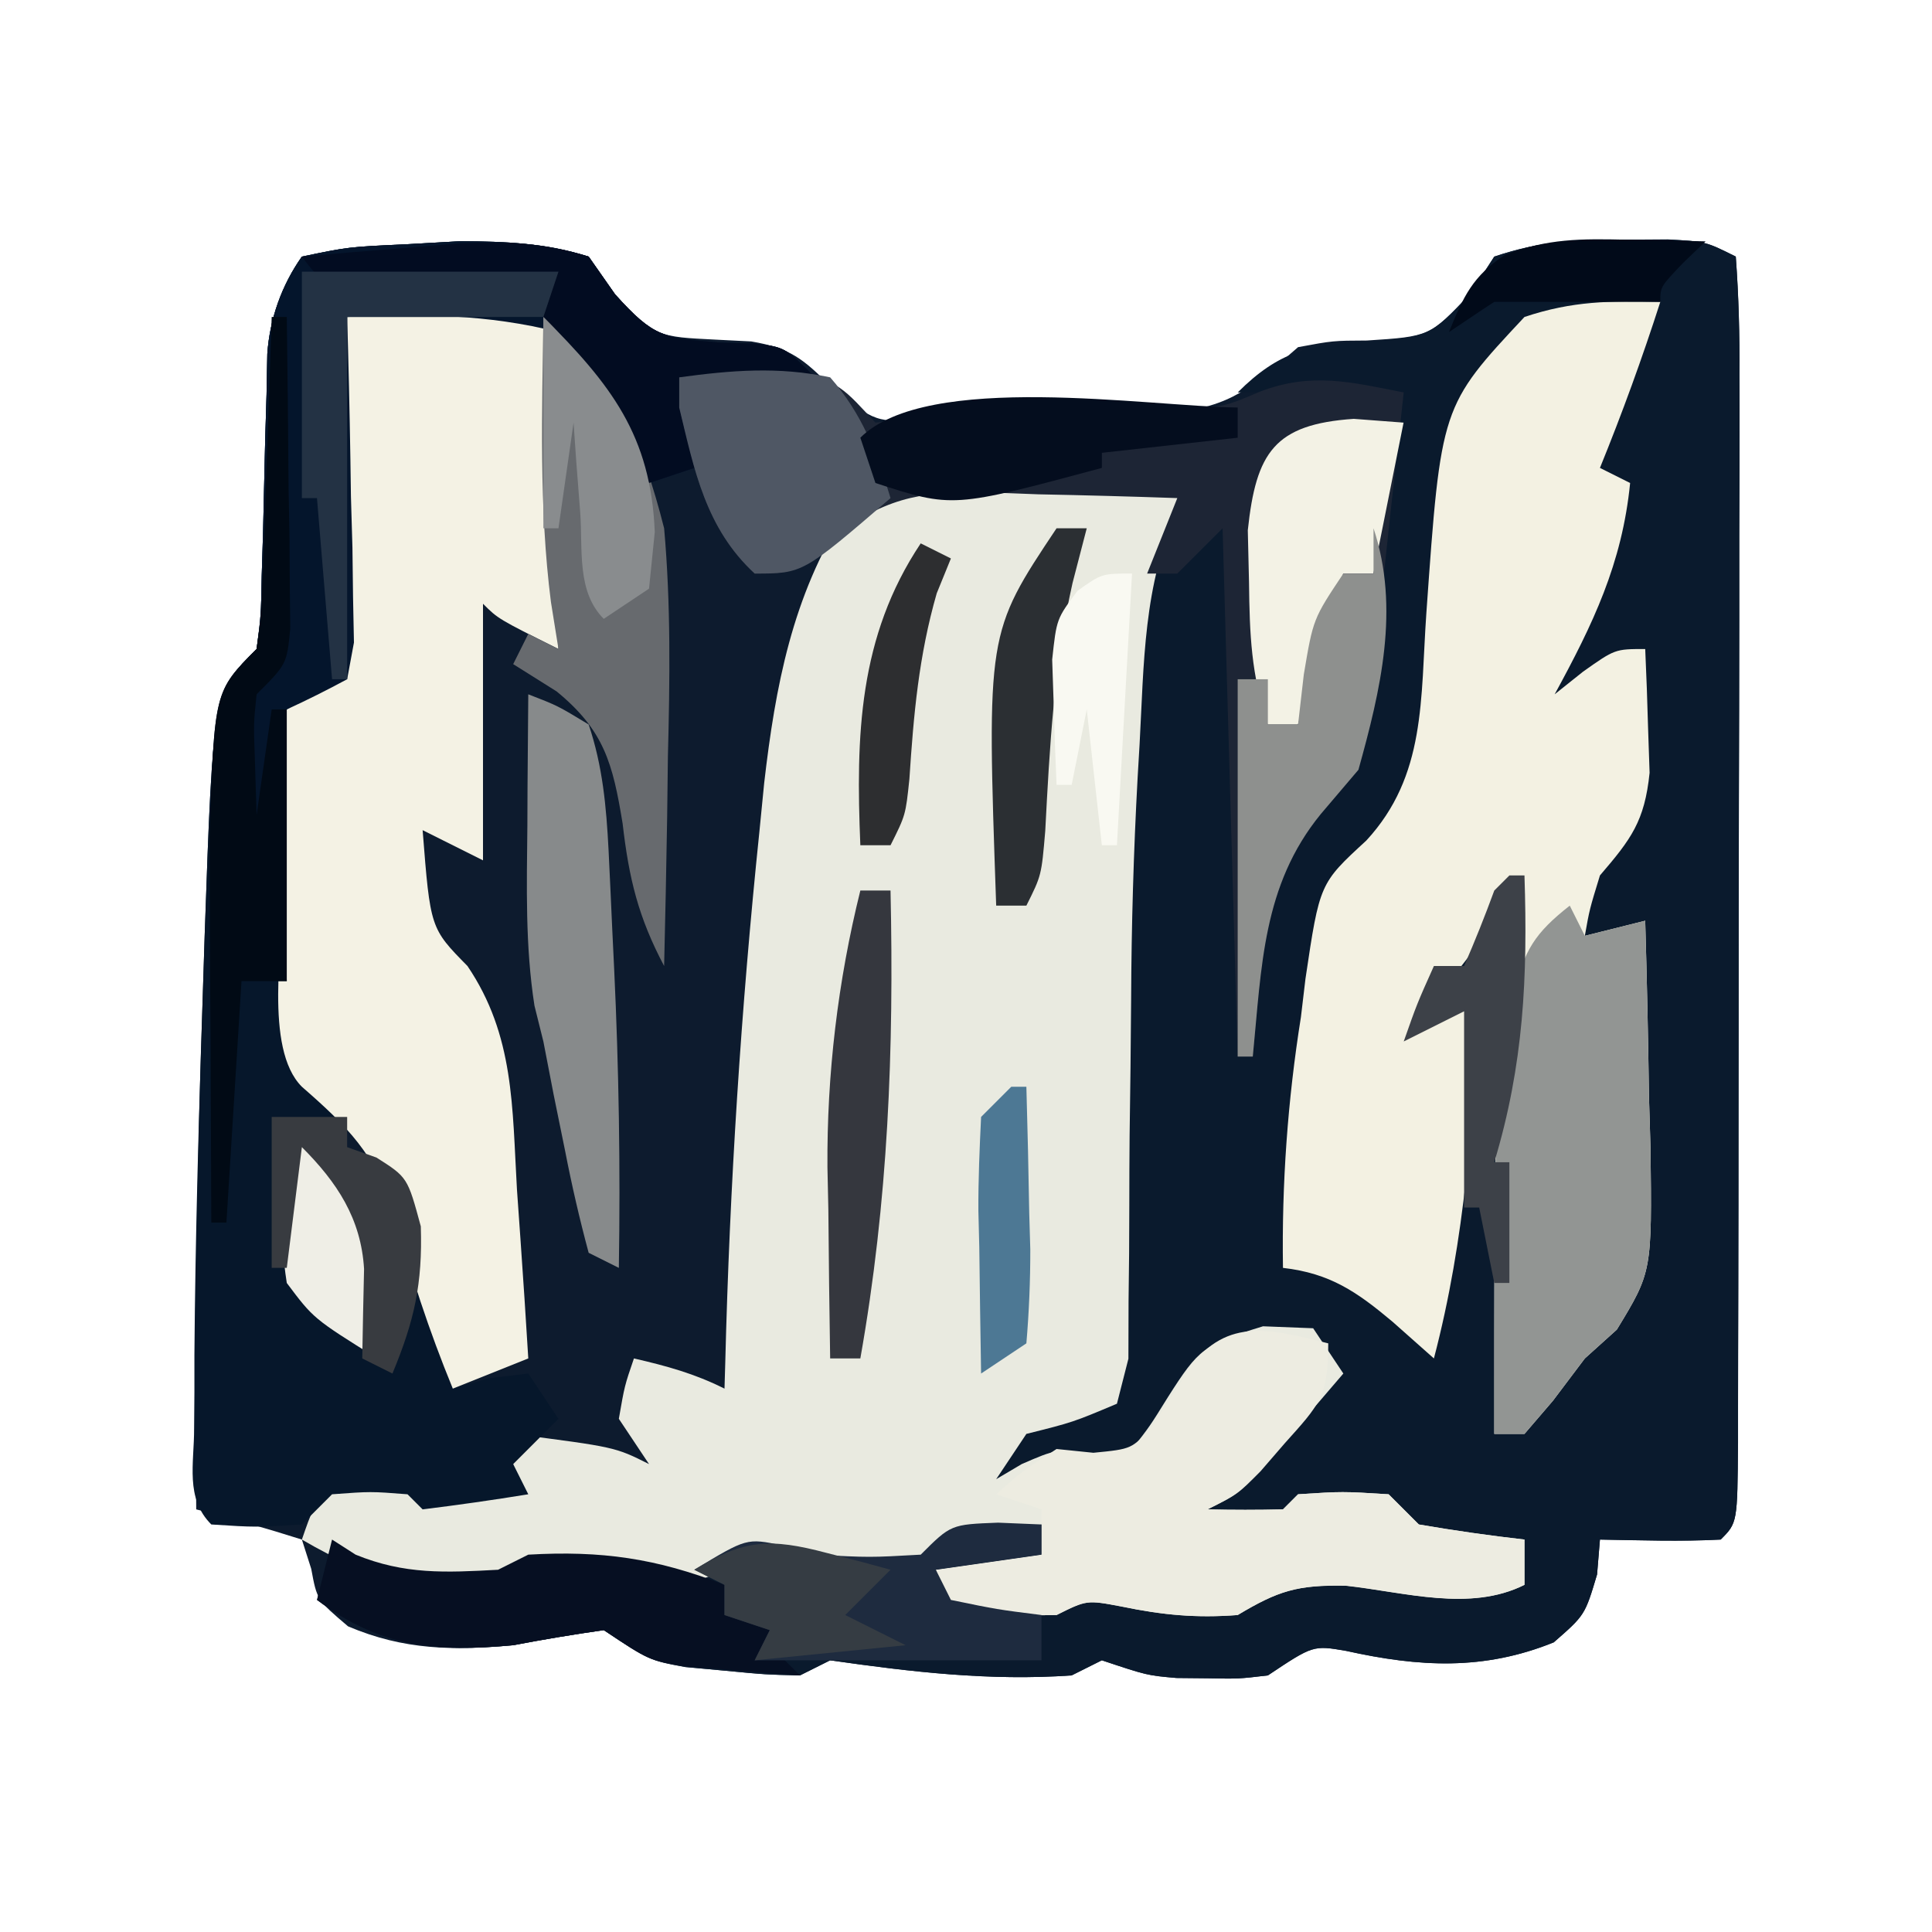
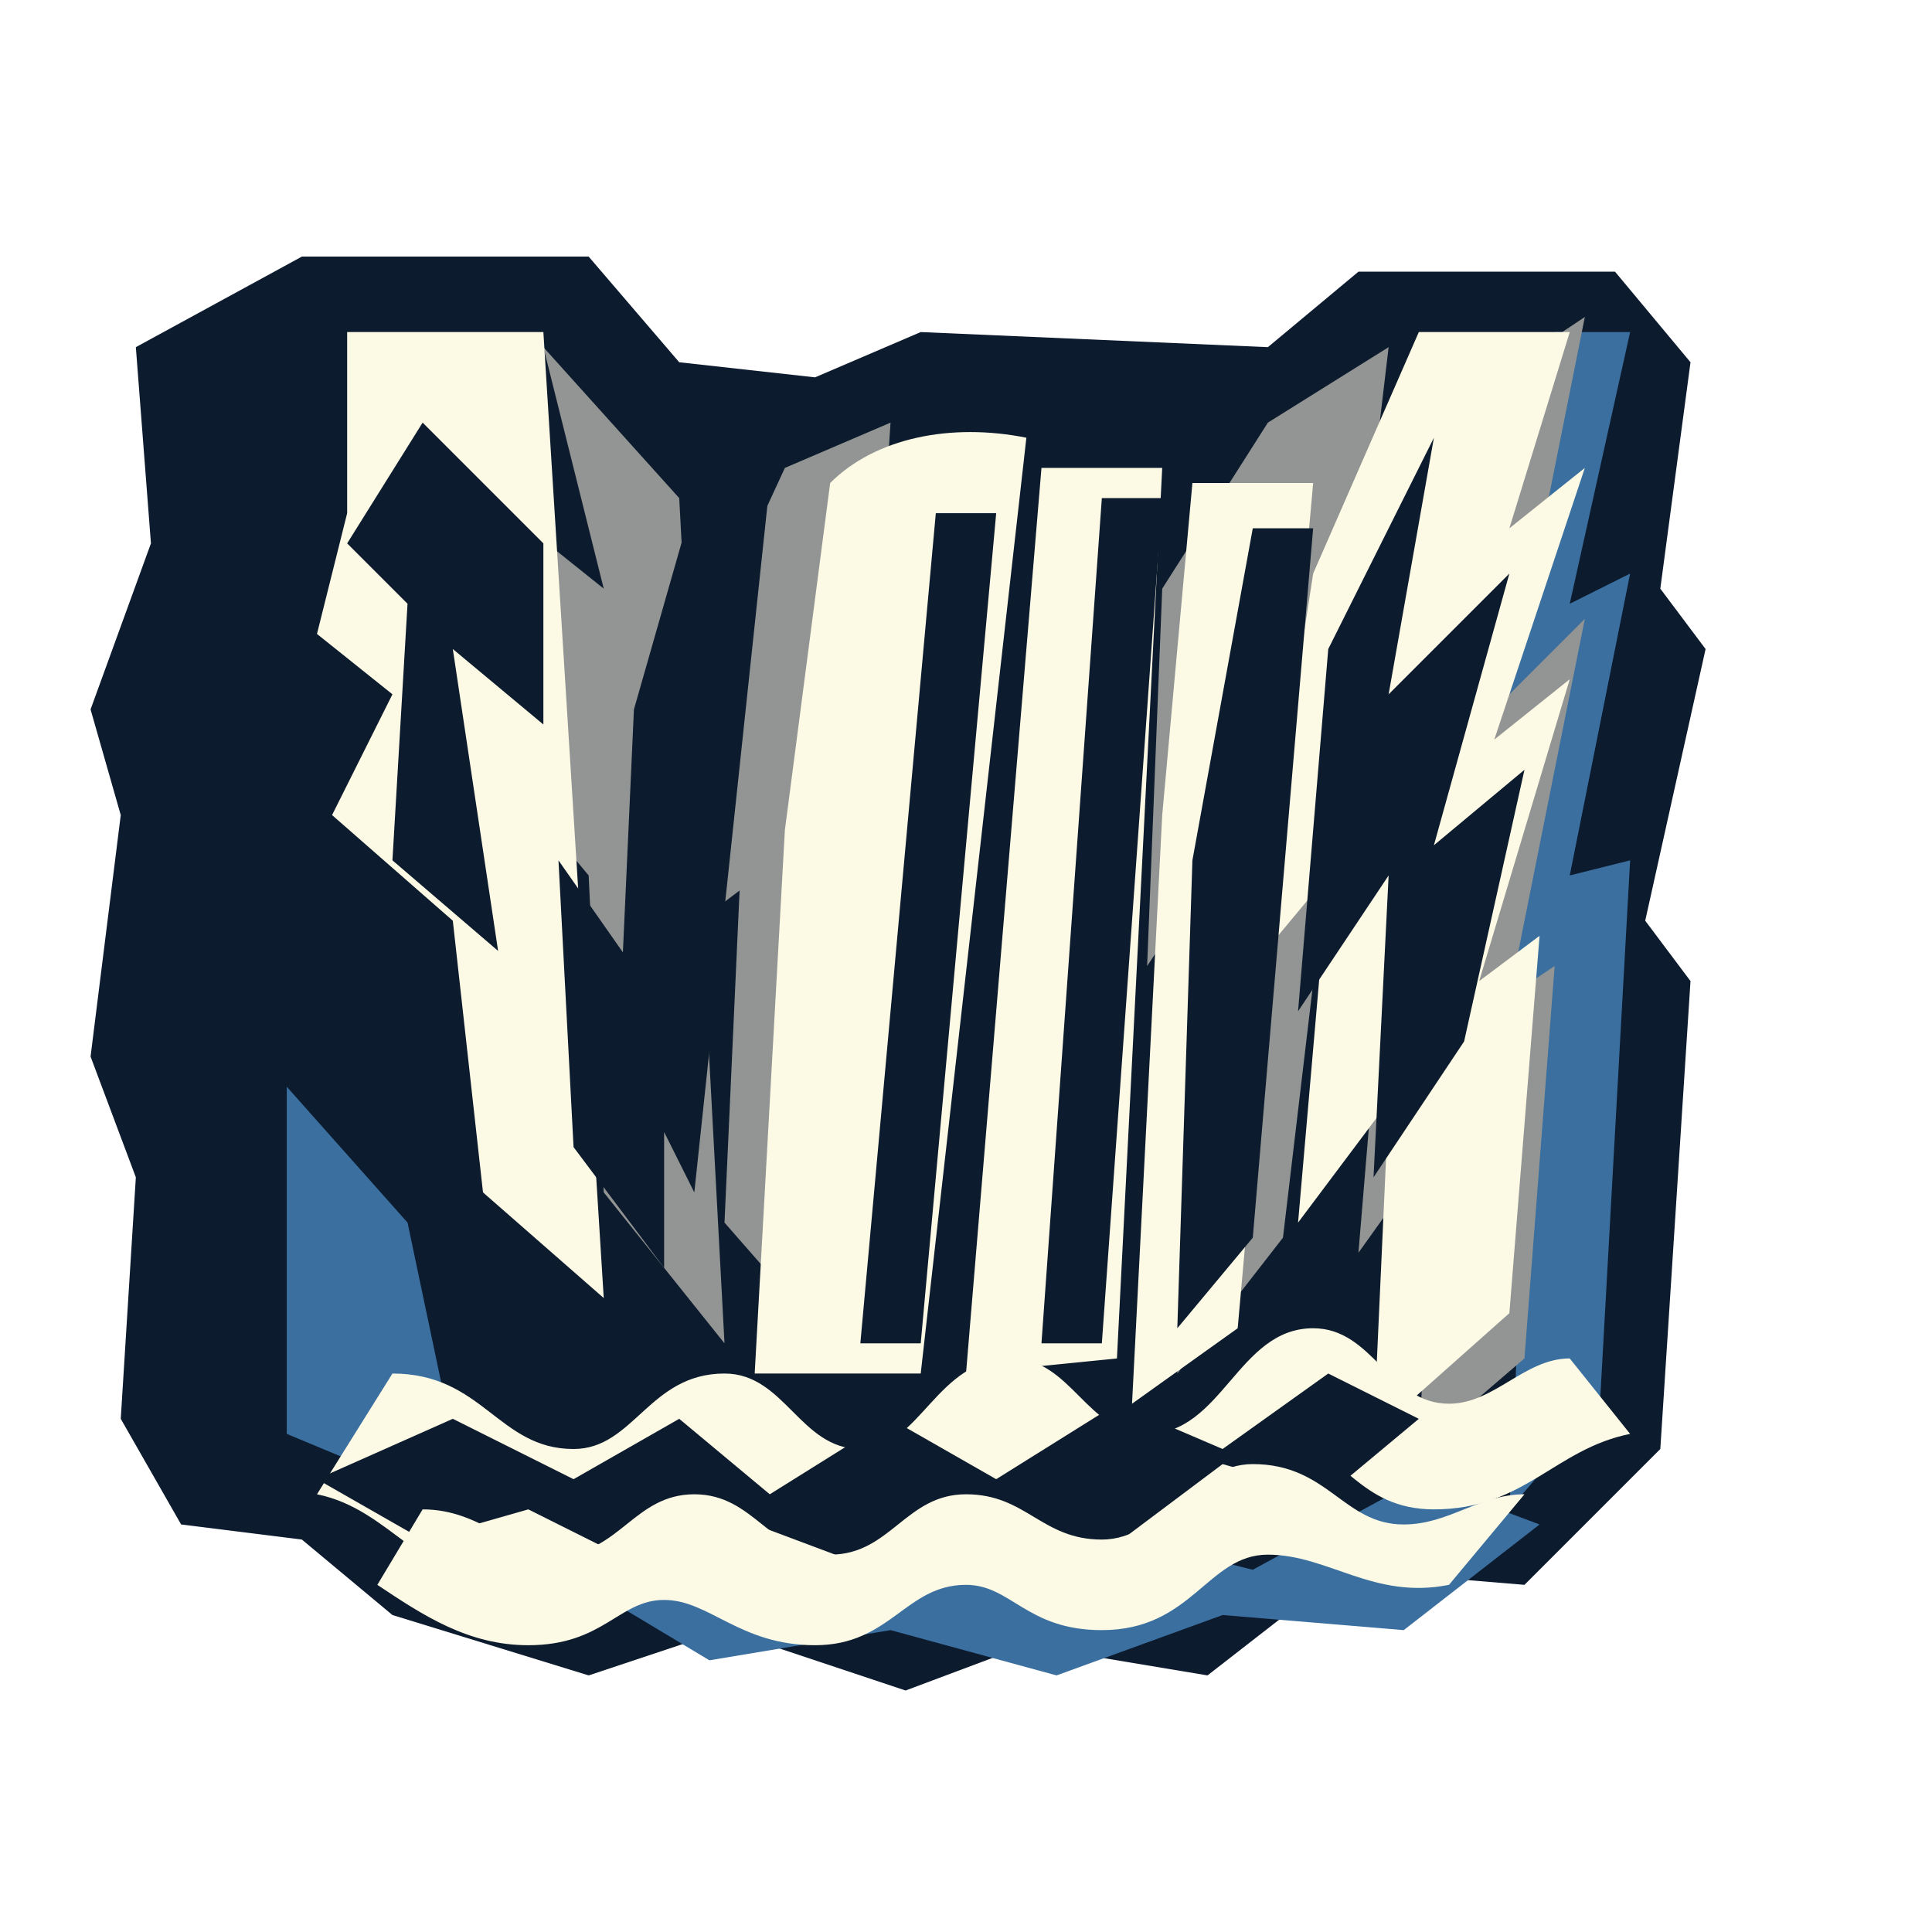
<svg xmlns="http://www.w3.org/2000/svg" width="128" height="128" viewBox="0 0 128 128">
-   <path fill="#0d1b2e" d="m39 17 1.75 2.5c2.58 2.87 2.98 2.81 6.63 3l2.39.12c2.6.44 3.46 1.17 5.29 3C58 28 58 28 61.44 27.81l2.01-.43c4.63-.69 9.39-.23 14.06-.02 4.13-.42 5.42-1.7 8.49-4.36 2.32-.43 2.32-.43 4.56-.44 4.16-.27 4.16-.27 6.82-3.06L99 17c3.1-1.03 5.31-1.13 8.56-1.12l2.94-.01C113 16 113 16 115 17c.2 2.64.26 5.17.24 7.81l.01 2.48-.02 8.15v5.64l-.02 11.83q-.03 7.6-.02 15.2l-.02 11.65v5.61l-.02 7.82v2.37c-.04 5.33-.04 5.33-1.15 6.44-2.67.14-5.32.04-8 0l-.19 2.31c-.81 2.69-.81 2.69-2.87 4.5-4.65 1.88-8.91 1.64-13.75.57C87 109 87 109 84 111c-1.94.23-1.94.23-4 .19l-2.06-.02C76 111 76 111 73 110l-2 1c-5.44.38-10.62-.23-16-1l-2 1c-2.28-.05-2.28-.05-4.94-.31l-2.65-.24C43 110 43 110 40 108q-3.02.43-6 1c-3.95.36-7.23.33-10.94-1.25C21 106 21 106 20.62 103.94L20 102q-3.47-1.1-7-2a767 767 0 0 1 .44-34.25l.12-3.78c.56-16.09.56-16.09 3.44-18.97.29-2.18.29-2.18.34-4.87l.09-2.93.07-3.08q.06-2.99.16-5.99l.05-2.69A12.7 12.7 0 0 1 20 17c3.08-.64 3.08-.64 6.81-.81l3.71-.21c3.05.02 5.57.12 8.48 1.02" />
-   <path fill="#0a1a2d" d="m107.56 15.88 2.94-.02C113 16 113 16 115 17a97 97 0 0 1 .24 7.8l.01 2.48q0 4.1-.02 8.16v5.64q0 5.92-.03 11.83l-.02 15.2v11.66l-.02 5.6-.02 7.82v2.37c-.03 5.33-.03 5.33-1.14 6.44-2.67.14-5.33.05-8 0l-.19 2.31c-.8 2.7-.8 2.7-2.87 4.5-4.65 1.88-8.9 1.64-13.76.56C87 109 87 109 84 111c-1.94.23-1.94.23-4 .19l-2.06-.02C76 111 76 111 73 110l-2 1c-5.44.38-10.62-.23-16-1l-2 1c-2.28-.06-2.28-.06-4.94-.31l-2.65-.25c-2.4-.44-2.4-.44-5.4-2.44q-3.03.43-6 1c-5.14.47-8.78.17-13-3l1-4 1.55 1c3.25 1.33 5.96 1.2 9.44 1l2-1c6.2-.22 6.2-.22 9.18.63C46 104 46 104 48 103c2.56-1.28 3.3-.78 6 0 3.62.19 3.62.19 7 0l2-2c3.12-.12 3.12-.12 6 0v2l-7 1 1 2c3.6.22 6.83.03 10.37-.56L76 105l1 1q4.98-.59 9.87-1.62c3.58-.44 6.64-.02 10.17.56L99 105l2-2-3.38-.37C94 102 94 102 92 100c-3.06-.19-3.06-.19-6 0l-1 1q-3 .07-6 0 .6-.68 1.2-1.4c2.71-3.12 5.38-6.23 7.8-9.6-2.6-.72-4.43-1.16-7.06-.44C79 91 79 91 77.06 94.13L75 97c-2.5.31-2.5.31-5 0-1.35.3-2.68.6-4 1 1.87-3.87 1.87-3.87 3-5q2.5-.07 5 0l-.02-2.75c-.15-30.47-.15-30.47.46-41.06l.11-2.11C74.76 43.96 75.1 41 76 38h2c1.12-2 1.12-2 2-4l2 1c.32 2.69.32 2.69.41 6.23l.12 3.82.1 4.02.11 4.02q.15 4.95.26 9.9l.75-3.73c.97-4.02.97-4.02 3.27-6.06 3.34-3.7 3.16-8.44 3.66-13.26l.7-5.97.3-2.67C92 29 92 29 93 26H82c2.73-2.73 4.78-3.18 8.5-3.37 4.21-.32 4.21-.32 6.87-3.13L99 17c3.1-1.04 5.31-1.13 8.56-1.12" />
-   <path fill="#e9eae0" d="m63.67 31.8 2.7.02 2.82.05 2.85.03q3.48.03 6.96.1l-.96 1.82c-2.3 4.8-2.25 10.25-2.54 15.5l-.13 2.21q-.4 7.34-.43 14.68-.03 4.5-.1 9.01-.02 2.27-.02 4.55 0 3.23-.05 6.44l-.01 3.81L74 93c-2.92 1.23-2.92 1.23-6 2l-2 3 1.69-1c2.3-1 2.3-1 4.75-.69l2.56-.3c1.19-1.53 1.19-1.53 2.38-3.45 2.05-3.22 2.38-3.49 6.3-4.69L87 88l2 3-5.27 6.15C82 99 82 99 80 100q2.5.06 5 0l1-1c2.94-.19 2.94-.19 6 0l2 2q3.48.6 7 1v3c-3.61 1.8-7.91.48-11.83.05-3.22-.06-4.48.34-7.17 1.95-2.75.21-4.98 0-7.7-.57C72 106 72 106 70 107q-3.5.06-7 0l-1-3 7-1v-2c-6.87 1.87-6.87 1.87-8 3-6.18.23-6.18.23-9.2-.63C50 103 50 103 48 104c-2.56 1.27-3.3.77-6 0-6.55-.23-6.55-.23-9 1-5.26.4-8.45-.34-13-3 .69-2 .69-2 2-4 2.62-.35 4.58-.12 7.13.56C31 99 31 99 34 98v-3c6.75.87 6.75.87 9 2l-2-3c.38-2.19.38-2.19 1-4 2.17.5 4 1 6 2l.05-1.7a450 450 0 0 1 2.26-35.18l.32-3.25C51.37 45.48 52.49 39.5 56 34c3.2-2.14 4-2.25 7.67-2.2" />
-   <path fill="#f3f1e2" d="M110 20a154 154 0 0 1-4 11l2 1c-.53 5.35-2.47 9.36-5 14l1.88-1.5C107 43 107 43 109 43q.12 2.63.19 5.25l.1 2.95c-.33 3.21-1.22 4.39-3.29 6.8-.69 2.25-.69 2.25-1 4l4-1q.17 5.84.25 11.69l.1 3.34c.1 8.23.1 8.23-2.23 12.06L105 90l-2.12 2.81L101 95h-2c0-20 0-20 .5-22.56.65-4.5.58-8.91.5-13.44l-1.31 2.31A25 25 0 0 1 94 67l4-1c-.41 8.19-.91 16.04-3 24l-2.75-2.44C89.9 85.59 88.13 84.36 85 84a96 96 0 0 1 1.19-16.62l.3-2.53c.94-6.32.94-6.32 4.03-9.16 3.98-4.31 3.58-9.38 3.98-15.07.97-13.71.97-13.71 6.5-19.62 3.2-1.07 5.66-1.07 9-1" />
-   <path fill="#06172b" d="m39 17 1.75 2.5c2.59 2.87 3.2 2.88 6.87 3.19l2.36.07C52 23 52 23 54 25c-3.44 2.29-4.99 2.18-9 2l1 4-3 1-.82-2.15C40.71 26.71 39.44 24.47 37 22c-4.7-1.19-9.17-1.22-14-1l.06 2.17q.13 4.86.19 9.71l.1 3.41.04 3.26.06 3.02L23 45l-4 2c-.41 2.38-.41 2.38-.28 5.34l.14 3.22.2 3.38.13 3.36c.41 8.25.41 8.25 2.35 10.42L23 74v2l1.88.62C27 78 27 78 28.19 81.75q.43 2.12.81 4.25l.62 3.5L30 92l2.38-.69L35 91l2 3-3 3 1 2q-3.5.57-7 1l-1-1c-2.44-.19-2.44-.19-5 0l-2 2c-3.06.19-3.06.19-6 0-1.75-1.75-1.13-4.04-1.14-6.37l.02-2.38v-2.48c.06-8.01.3-16.01.56-24.02l.12-3.78c.56-16.09.56-16.09 3.44-18.97.29-2.18.29-2.18.34-4.87l.09-2.93.07-3.08q.06-2.99.16-5.99l.05-2.69A12.7 12.7 0 0 1 20 17c3.08-.64 3.08-.64 6.81-.81l3.71-.21c3.05.02 5.57.12 8.48 1.02" />
-   <path fill="#f4f2e4" d="M23 21h13l1 22c-4-2-4-2-5-3v17l-4-2c.51 6.5.51 6.5 2.97 9 3.12 4.61 2.96 9.35 3.28 14.81l.23 3.26q.28 3.96.52 7.93l-5 2a89 89 0 0 1-3.88-11.69C24.81 76.44 23.05 74.66 20 72c-2.54-2.54-1.23-9.52-1.25-12.94l-.06-3.4-.02-3.25-.03-3L19 47l3-2c.43-2.43.43-2.43.51-5.45l.11-3.26.07-3.41.1-3.45z" />
-   <path fill="#1d2535" d="M45 25q2.4-.12 4.81-.19l2.71-.1c2.97.35 3.5 1.18 5.48 3.29 1.79-.17 3.58-.37 5.35-.68 4.69-.57 9.44-.28 14.16-.16C81 27 81 27 83.52 25.93c3.4-1.28 5.97-.62 9.48.07l-.94 8.56-.26 2.43-.54 4.76q-.36 3.07-.67 6.18c-.67 3.49-1.99 4.61-4.38 7.12C83.52 59.39 83.5 65.01 83 70h-1l-1-35-3 3h-2l2-5q-4.59-.16-9.19-.25l-2.62-.1c-4.27-.07-6.51-.09-10.17 2.3L54 37c-2.12 1-2.12 1-4 1-3.24-2.99-4-6.83-5-11z" />
-   <path fill="#04152c" d="m39 17 1.75 2.5c2.59 2.87 3.2 2.88 6.87 3.19l2.36.07C52 23 52 23 54 25c-3.44 2.29-4.99 2.18-9 2l1 4-3 1-.82-2.15C40.71 26.71 39.44 24.47 37 22c-4.7-1.19-9.17-1.22-14-1l.06 2.17q.13 4.86.19 9.71l.1 3.41.04 3.26.06 3.02L23 45a68 68 0 0 1-4 2c-.45 1.88-.45 1.88-.39 4.13l.04 2.44.1 2.55.05 2.58q.08 3.15.2 6.3h-3l-1 16h-1l-.05-12.01-.03-4.07-.02-5.89-.01-3.57C14.2 45.8 14.2 45.8 17 43c.29-2.18.29-2.18.34-4.87l.09-2.93.07-3.08q.06-2.99.16-5.99l.05-2.69A12.7 12.7 0 0 1 20 17c3.08-.64 3.08-.64 6.81-.81l3.71-.21c3.05.02 5.57.12 8.48 1.02" />
-   <path fill="#edece1" d="M88 89c0 3.55-.59 4.06-2.88 6.62l-1.61 1.86C82 99 82 99 80 100q2.5.06 5 0l1-1c2.94-.19 2.94-.19 6 0l2 2q3.48.6 7 1v3c-3.61 1.81-7.91.49-11.84.06-3.21-.06-4.47.33-7.16 1.94-2.75.21-4.98 0-7.69-.56C72 106 72 106 70 107q-3.5.06-7 0l-1-3 7-1v-3l-3-1c1.69-1.5 1.69-1.5 4-3l2.44.25C75 96 75 96 76.32 94.49a87 87 0 0 0 2.47-3.86C81.35 87.18 84.31 88.1 88 89" />
-   <path fill="#929593" d="m104 60 1 2 4-1q.17 5.84.25 11.69l.1 3.34c.1 8.23.1 8.23-2.23 12.06L105 90l-2.12 2.81L101 95h-2c0-20.61 0-20.61.81-26l.46-3.19c.75-2.9 1.41-3.98 3.73-5.81" />
-   <path fill="#676a6e" d="M36 21c4.64 3.64 6.59 8.42 8 14 .45 5.06.38 10.05.25 15.12l-.05 4.06q-.08 4.91-.2 9.82c-1.71-3.23-2.33-5.79-2.75-9.44-.65-3.97-1.22-6.17-4.37-8.75L34 44l1-2 2 1-.5-3.12c-.8-6.27-.58-12.58-.5-18.88" />
-   <path fill="#878a8b" d="M35 46c1.94.75 1.94.75 4 2 .93 2.76 1.17 5.44 1.32 8.34l.12 2.52.12 2.64.13 2.7q.47 9.9.31 19.8l-2-1a97 97 0 0 1-1.56-6.75l-.76-3.73L36 69l-.59-2.37c-.62-3.98-.51-7.92-.47-11.94l.01-2.54z" />
-   <path fill="#060f22" d="m22 102 1.56 1c3.25 1.33 5.96 1.19 9.44 1l2-1c4.83-.28 8.5.24 13 2v2h5l-2 2 2 2q-2.4-.17-4.81-.38l-2.71-.21C43 110 43 110 40 108q-3.02.43-6 1c-5.12.46-8.77.17-13-3z" />
-   <path fill="#1e2b3f" d="M66.13 100.88 69 101v2l-7 1 1 2c3.06.63 3.06.63 6 1v3H50l1-2-3-1v-2l-2-1c3.47-2.1 3.47-2.1 5.8-1.62l2.2.62c3.62.19 3.62.19 7 0 2-2 2-2 5.12-2.12" />
-   <path fill="#f3f2e5" d="m89.69 27.75 3.3.25-2 10h-2l-3 10h-2c-1.1-3.32-1.2-5.94-1.24-9.44l-.08-3.43c.55-5.17 1.77-7.02 7.02-7.38" />
-   <path fill="#020c21" d="m39 17 1.75 2.5c2.59 2.87 3.2 2.88 6.87 3.19l2.36.07C52 23 52 23 54 25c-3.44 2.29-4.99 2.18-9 2l1 4-3 1-1.28-2.15-1.66-2.79-1.65-2.77C37 22 37 22 36 21c-3.3-.25-6.59-.38-9.9-.52-3.23-.5-4.19-.91-6.1-3.48q3.34-.3 6.69-.56l3.76-.32c3.14-.11 5.57-.07 8.55.88" />
-   <path fill="#010a15" d="M18 21h1q.08 5.68.12 11.38l.06 3.27.02 3.12.03 2.89C19 44 19 44 17 46c-.2 1.95-.2 1.95-.12 4.12L17 54l1-7h1v18h-3l-1 16h-1l-.05-12.01-.03-4.07-.02-5.89-.01-3.57C14.2 45.8 14.2 45.8 17 43c.32-2.25.32-2.25.41-5.01l.12-2.99.09-3.12.12-3.16z" />
-   <path fill="#8e908e" d="M91 35c1.76 5.32.47 10.72-1 16l-2.5 2.94C83.64 58.67 83.59 64.05 83 70h-1V45h2v3h2l.38-3.31C87 41 87 41 89 38h2z" />
-   <path fill="#4f5764" d="M45 25c3.45-.47 6.58-.73 10 0 2.11 2.41 3.09 4.95 4 8-5.81 5-5.81 5-9 5-3.24-2.99-4-6.83-5-11z" />
-   <path fill="#35373e" d="M57 59h2c.23 10.58-.15 20.55-2 31h-2q-.08-4.93-.12-9.88l-.06-2.78A74 74 0 0 1 57 59" />
-   <path fill="#233244" d="M20 18h17l-1 3H23v24h-1l-1-12h-1z" />
-   <path fill="#3d4148" d="M100 58h1c.22 6.73-.05 12.54-2 19h1v8h-1l-1-5h-1V67l-4 2c.88-2.5.88-2.5 2-5h2a90 90 0 0 0 2-5z" />
-   <path fill="#040d1e" d="M82 27v2l-9 1v1c-9.89 2.66-9.89 2.66-15 1l-1-3c4.42-4.42 19.04-2.07 25-2" />
-   <path fill="#898c8e" d="M36 21c4.49 4.49 7.12 7.85 7.38 14.25L43 39l-3 2c-1.81-1.81-1.38-4.61-1.56-7.06l-.26-3.35L38 28l-1 7h-1z" />
-   <path fill="#2b2f33" d="M70 35h2l-.94 3.62c-1.23 5.45-1.52 10.88-1.81 16.44C69 58 69 58 68 60h-2c-.63-18.06-.63-18.06 4-25" />
-   <path fill="#efeee6" d="M19 75c4.88 3.62 4.88 3.62 6 7 .13 2.67.04 5.32 0 8-4.23-2.64-4.23-2.64-6-5-.53-3.39-.36-6.6 0-10" />
-   <path fill="#353c43" d="m54.75 102.88 2.42.62 1.83.5-3 3 4 2-10 1 1-2-3-1v-2l-2-1c3.29-2.03 5.04-2.1 8.75-1.12" />
-   <path fill="#383b40" d="M18 74h5v2l1.94.69C27 78 27 78 27.88 81.25 28 85.06 27.45 87.51 26 91l-2-1q.05-2.97.12-5.93c-.2-3.34-1.79-5.74-4.12-8.07l-1 8h-1z" />
-   <path fill="#4d7894" d="M67 72h1q.12 4.18.19 8.38l.07 2.4A72 72 0 0 1 68 89l-3 2q-.07-4.18-.12-8.38l-.06-2.4c-.01-2.07.08-4.15.18-6.22z" />
-   <path fill="#f9f9f2" d="m75 38-1 18h-1l-1-9-1 5h-1a314 314 0 0 1-.19-5.31l-.1-2.99C70 41 70 41 71.39 39.14 73 38 73 38 75 38" />
-   <path fill="#2d2e30" d="m61 36 2 1-.94 2.31c-1.19 4.14-1.53 8.02-1.81 12.3C60 54 60 54 59 56h-2c-.3-7.22-.13-13.81 4-20" />
-   <path fill="#010a19" d="m107.75 15.88 2.98.04c.38.03.38.03 2.27.07l-1.5 1.44C110 19 110 19 110 20H99c-.5.32-.5.32-3 2 .94-2.34 1.58-3.73 3.72-5.12 2.81-1.08 5.03-1.07 8.03-1" />
+   <path fill="#0d1b2e" d="M20 17h19l6 7 9 1 7-3 23 1 6-5h17l5 6-2 15 3 4-4 18 3 4-2 31-9 9-12-1-9 7-12-2-8 3-12-4-9 3-13-4-6-5-8-1-4-7 1-16-3-8 2-16-2-7 4-11-1-13z" />
+   <path fill="#3a6f9f" d="M103 22h5l-4 18 4-2-4 20 4-1-2 36-6 7 1-21-5 7 1-26-5 7 2-30zM19 72l8 9 4 19-12-5zM37 104l13-4 10 5 11-4 12 3 11-6 8 3-9 7-12-1-11 4-11-3-12 2z" />
+   <path fill="#929593" d="M36 23l9 10 3 56-8-10-1-21-5-6 1-17 5 4zM52 31l7-3-4 61-7-8 1-22-4 3 1-18zM84 28l8-5-7 59-7 9 2-33-4 6 1-25zM99 25l6-4-5 25 5-5-5 25 3-2-2 26-7 6 1-20-5 7 2-24z" />
+   <path fill="#fcf9e4" d="M23 22h13l4 64-8-7-2-18-8-7 4-8-5-4 2-8zM94 22h10l-4 13 5-4-6 18 5-4-6 20 4-3-2 25-9 8 1-22-6 8 2-23-5 6 4-26z" />
+   <path fill="#fcf9e4" d="M55 32c3-3 8-4 13-3l-7 62h-11l2-36zM69 31h8l-3 59-10 1zM79 32h8l-5 56-7 5 2-39z" />
+   <path fill="#0d1b2e" d="M28 28l8 8v12l-6-5 3 20-7-6 1-17-4-4zM37 57l7 10v17l-6-8zM46 33l5-1-5 47-5-10 1-22z" />
+   <path fill="#0d1b2e" d="M62 34h4l-5 55h-4zM73 33h4l-4 56h-4zM83 35h4l-4 47-5 6 1-31z" />
+   <path fill="#0d1b2e" d="M95 29l-3 17 8-8-5 18 6-5-4 18-6 9 1-20-6 9 2-24z" />
+   <path fill="#fcf9e4" d="M26 91c6 0 7 5 12 5 4 0 5-5 10-5 4 0 5 5 9 5s5-6 10-6c4 0 5 5 9 5 5 0 6-7 11-7 4 0 5 5 9 5 3 0 5-3 8-3l4 5c-5 1-7 5-13 5-5 0-6-4-9-4-4 0-6 7-12 7-5 0-6-4-9-4-4 0-5 6-10 6-6 0-7-4-11-4-3 0-5 4-10 4-6 0-8-5-13-6z" />
+   <path fill="#0d1b2e" d="M30 94l8 4 7-4 6 5 8-5 7 4 8-5 7 3 7-5 6 3-6 5-7-2-8 6-8-3-7 4-8-3-7 3-8-4-7 2-7-4z" />
+   <path fill="#fcf9e4" d="M28 100c4 0 6 3 9 3 4 0 5-4 9-4s5 4 9 4 5-4 9-4 5 3 9 3 6-5 10-5c5 0 6 4 10 4 3 0 5-2 8-2l-5 6c-5 1-8-2-12-2s-5 5-11 5c-5 0-6-3-9-3-4 0-5 4-10 4s-7-3-10-3-4 3-9 3c-4 0-7-2-10-4z" />
</svg>
